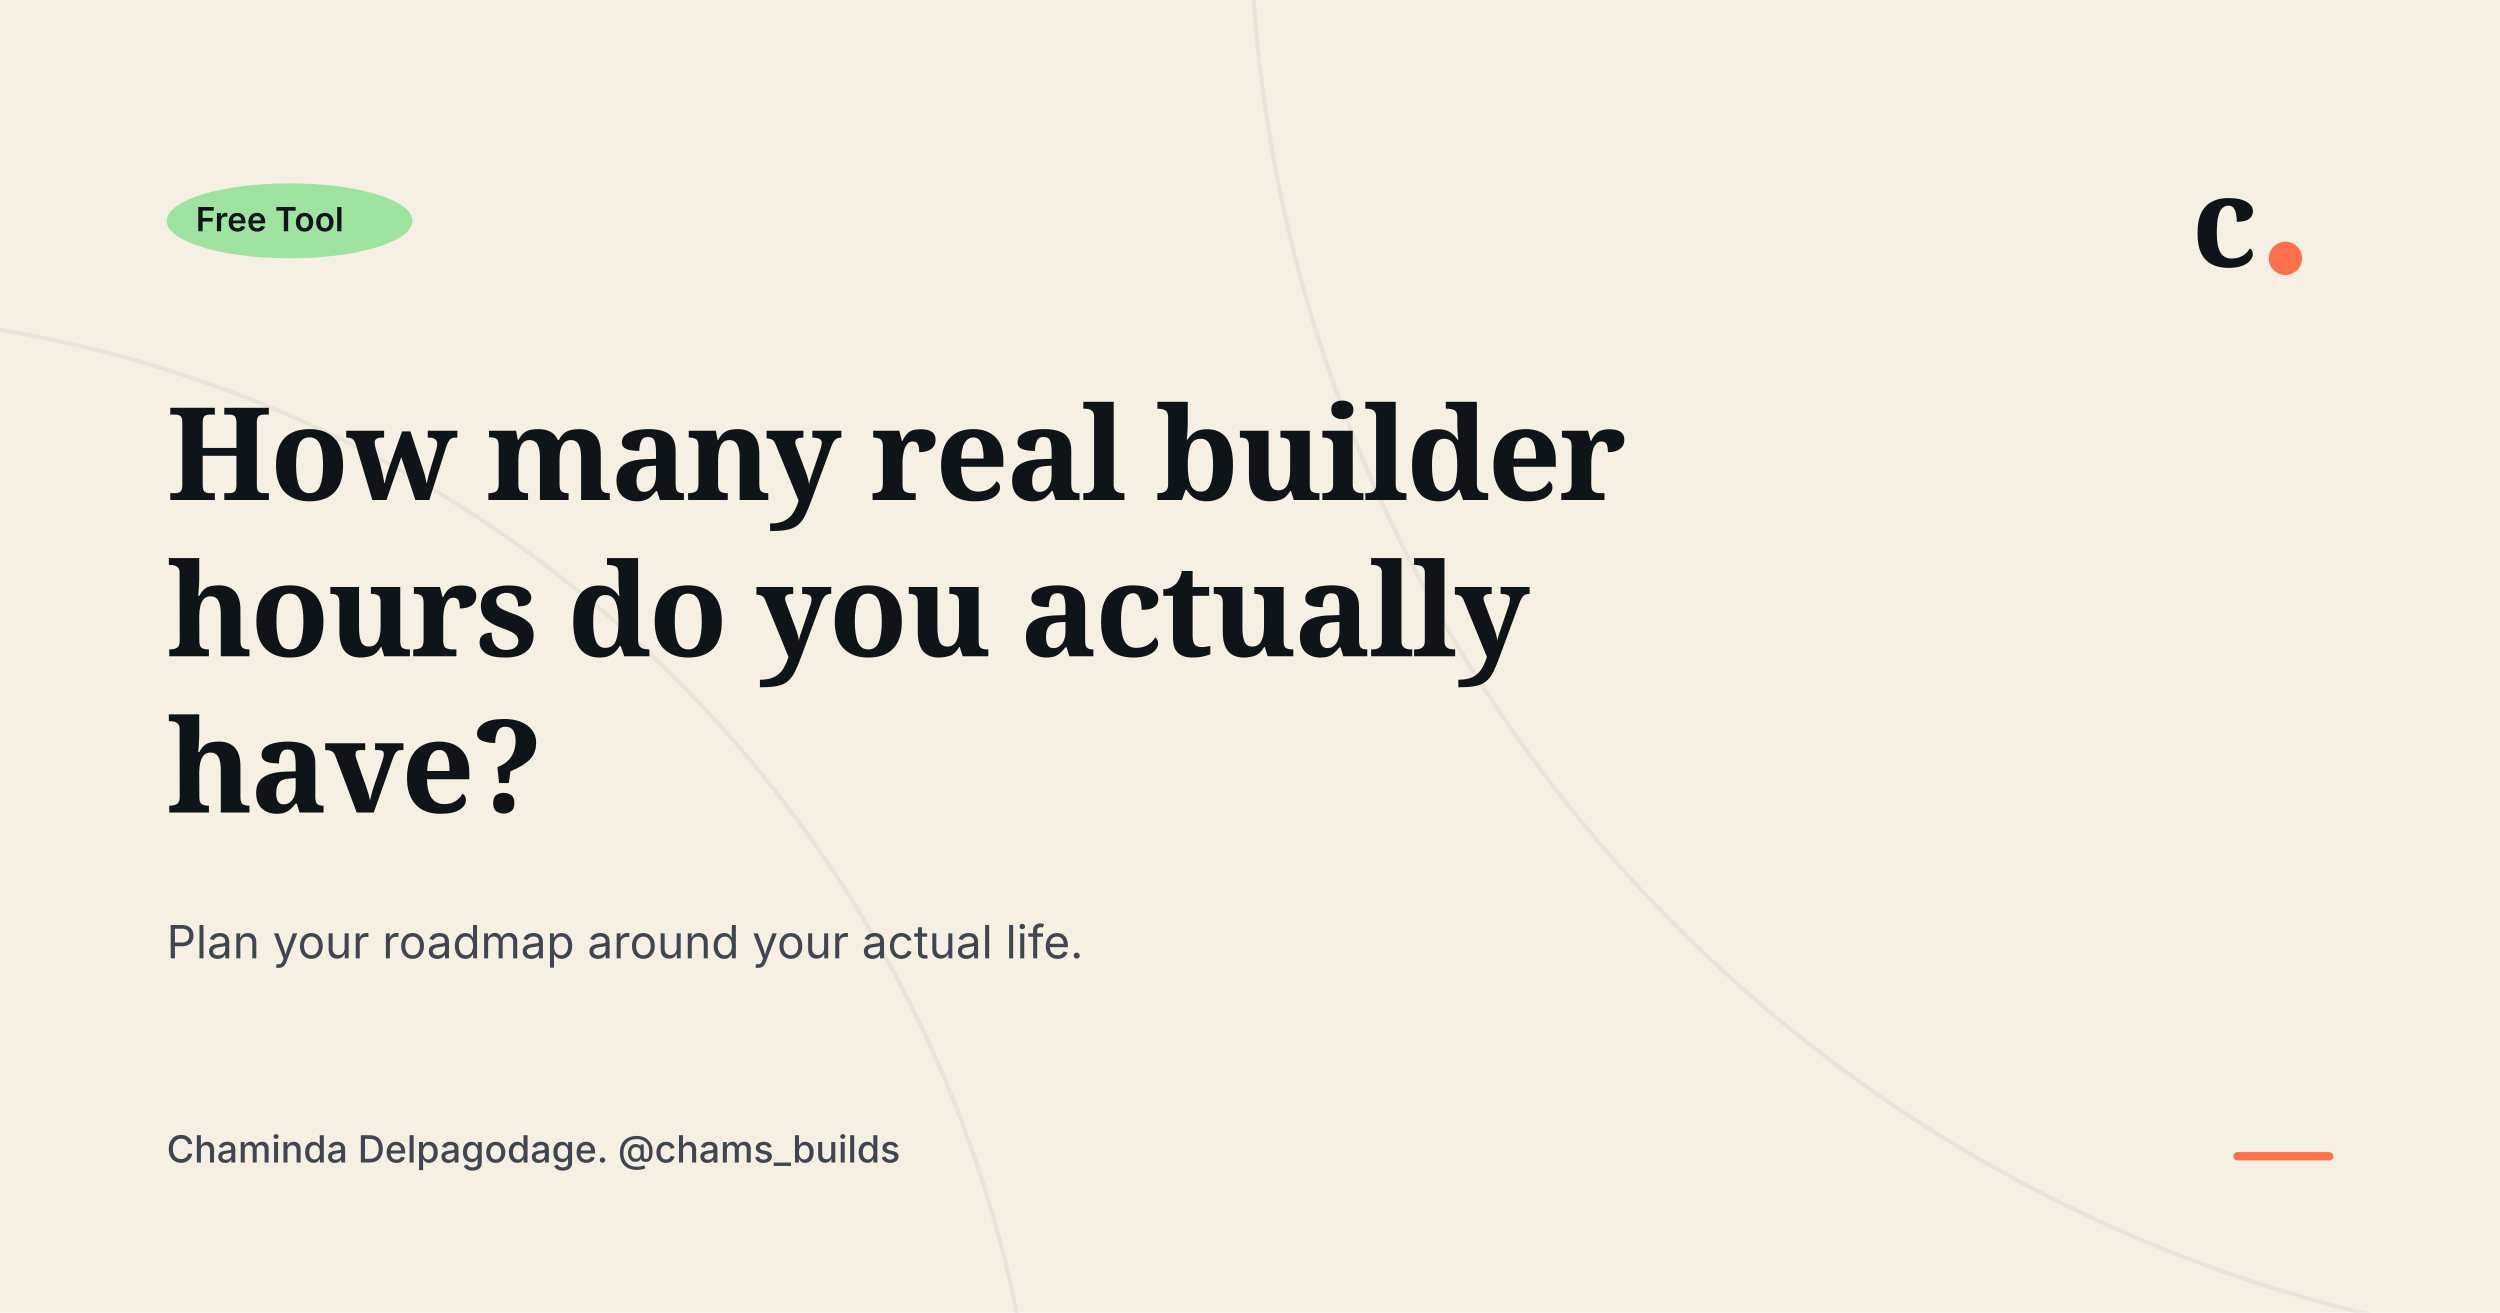
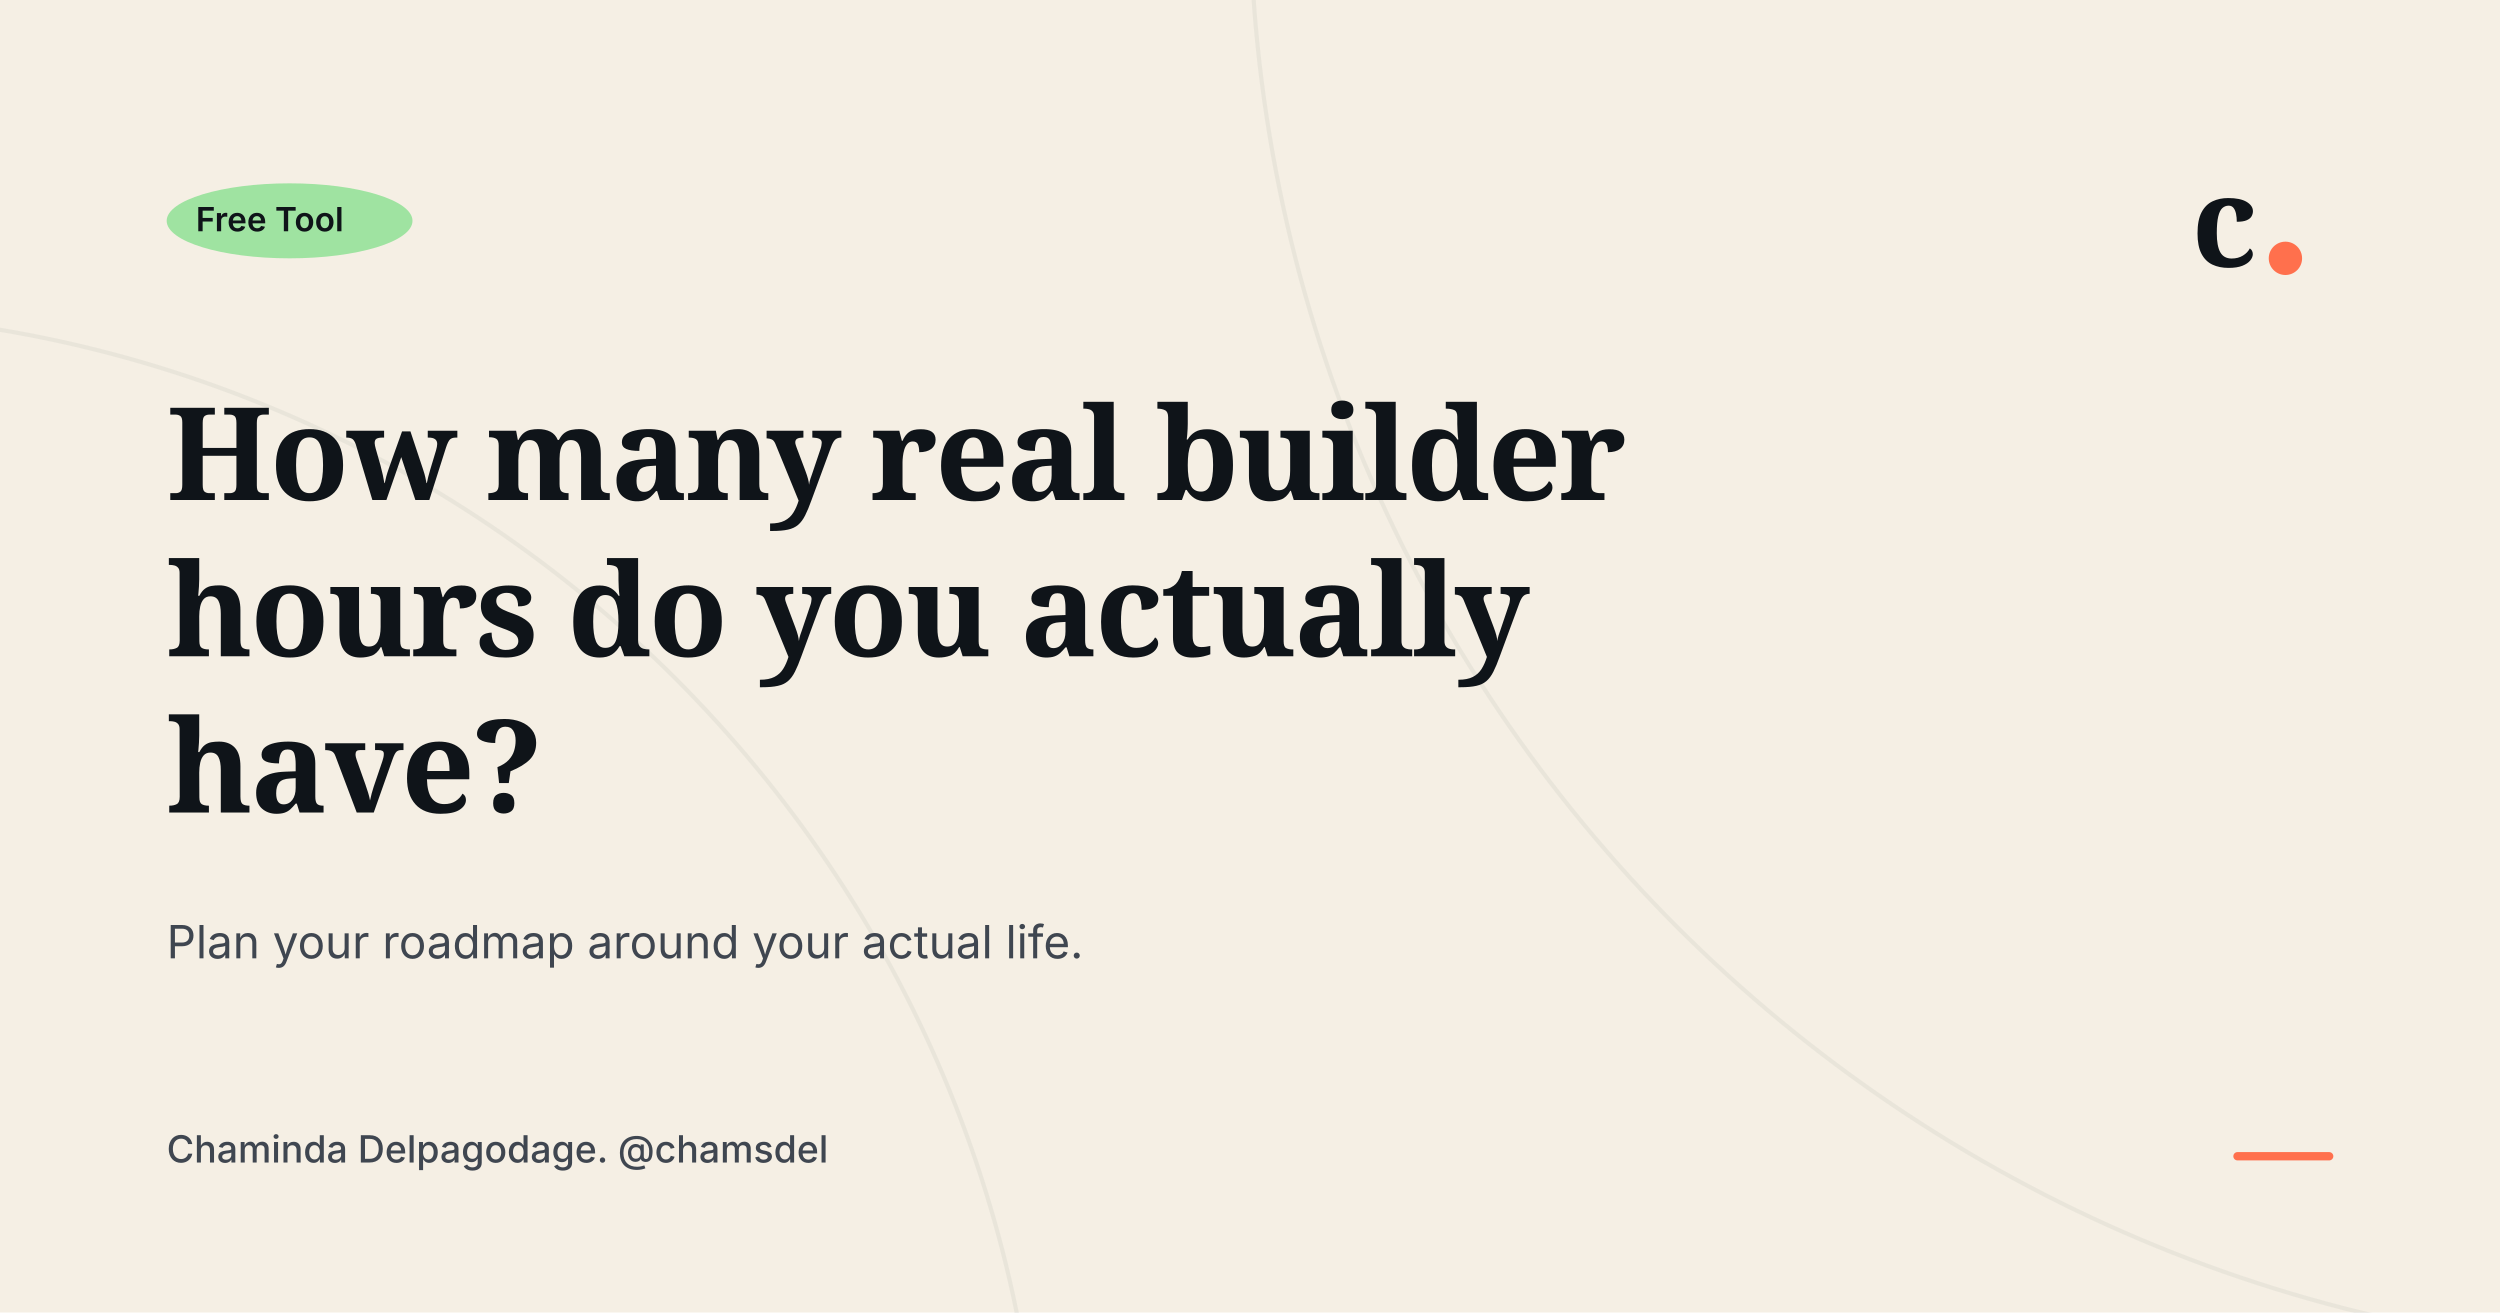
<svg xmlns="http://www.w3.org/2000/svg" width="1200" height="630" viewBox="0 0 1200 630">
  <defs>
    <style>
      .bg      { fill: #F5EFE4; }
      .pill    { fill: #9FE3A1; }
      .label   { font-family: 'Inter', sans-serif; font-weight: 600; font-size: 16px; fill: #0F1419; }
      .headline{ font-family: 'Fraunces', 'Lora', Georgia, serif; font-weight: 600; font-size: 62px; fill: #0F1419; letter-spacing: -1.2px; }
      .sub     { font-family: 'Inter', sans-serif; font-weight: 400; font-size: 22px; fill: #3F4650; }
      .byline  { font-family: 'Inter', sans-serif; font-weight: 500; font-size: 18px; fill: #3F4650; }
      .bar     { fill: #FF704D; }
      .curve   { stroke: rgba(15,20,25,0.05); stroke-width: 2; fill: none; }
    </style>
  </defs>
  <rect class="bg" width="1200" height="630" />
  <circle class="curve" cx="1300" cy="-50" r="700" />
  <circle class="curve" cx="-100" cy="750" r="600" />
  <g transform="translate(80,88)">
    <rect class="pill" x="0" y="0" rx="999" ry="999" width="118" height="36" />
    <text class="label" x="14" y="23">Free Tool</text>
  </g>
  <text class="headline" x="80" y="240">How many real builder</text>
  <text class="headline" x="80" y="315">hours do you actually</text>
  <text class="headline" x="80" y="390">have?</text>
  <text class="sub" x="80" y="460">Plan your roadmap around your actual life.</text>
-   <text class="byline" x="80" y="558">Chaminda Delpagodage. @chams_builds</text>
+   <text class="byline" x="80" y="558">Chaminda Delpagodage. @chamsdel</text>
  <rect class="bar" x="1072" y="553" width="48" height="4" rx="2" ry="2" />
  <g class="brandmark" transform="translate(1052,128)">
    <text x="0" y="0" font-family="Fraunces, 'Lora', Georgia, serif" font-weight="600" font-size="60" letter-spacing="-2" fill="#0F1419">c</text>
    <circle cx="45" cy="-4" r="8" fill="#FF704D" />
  </g>
</svg>
